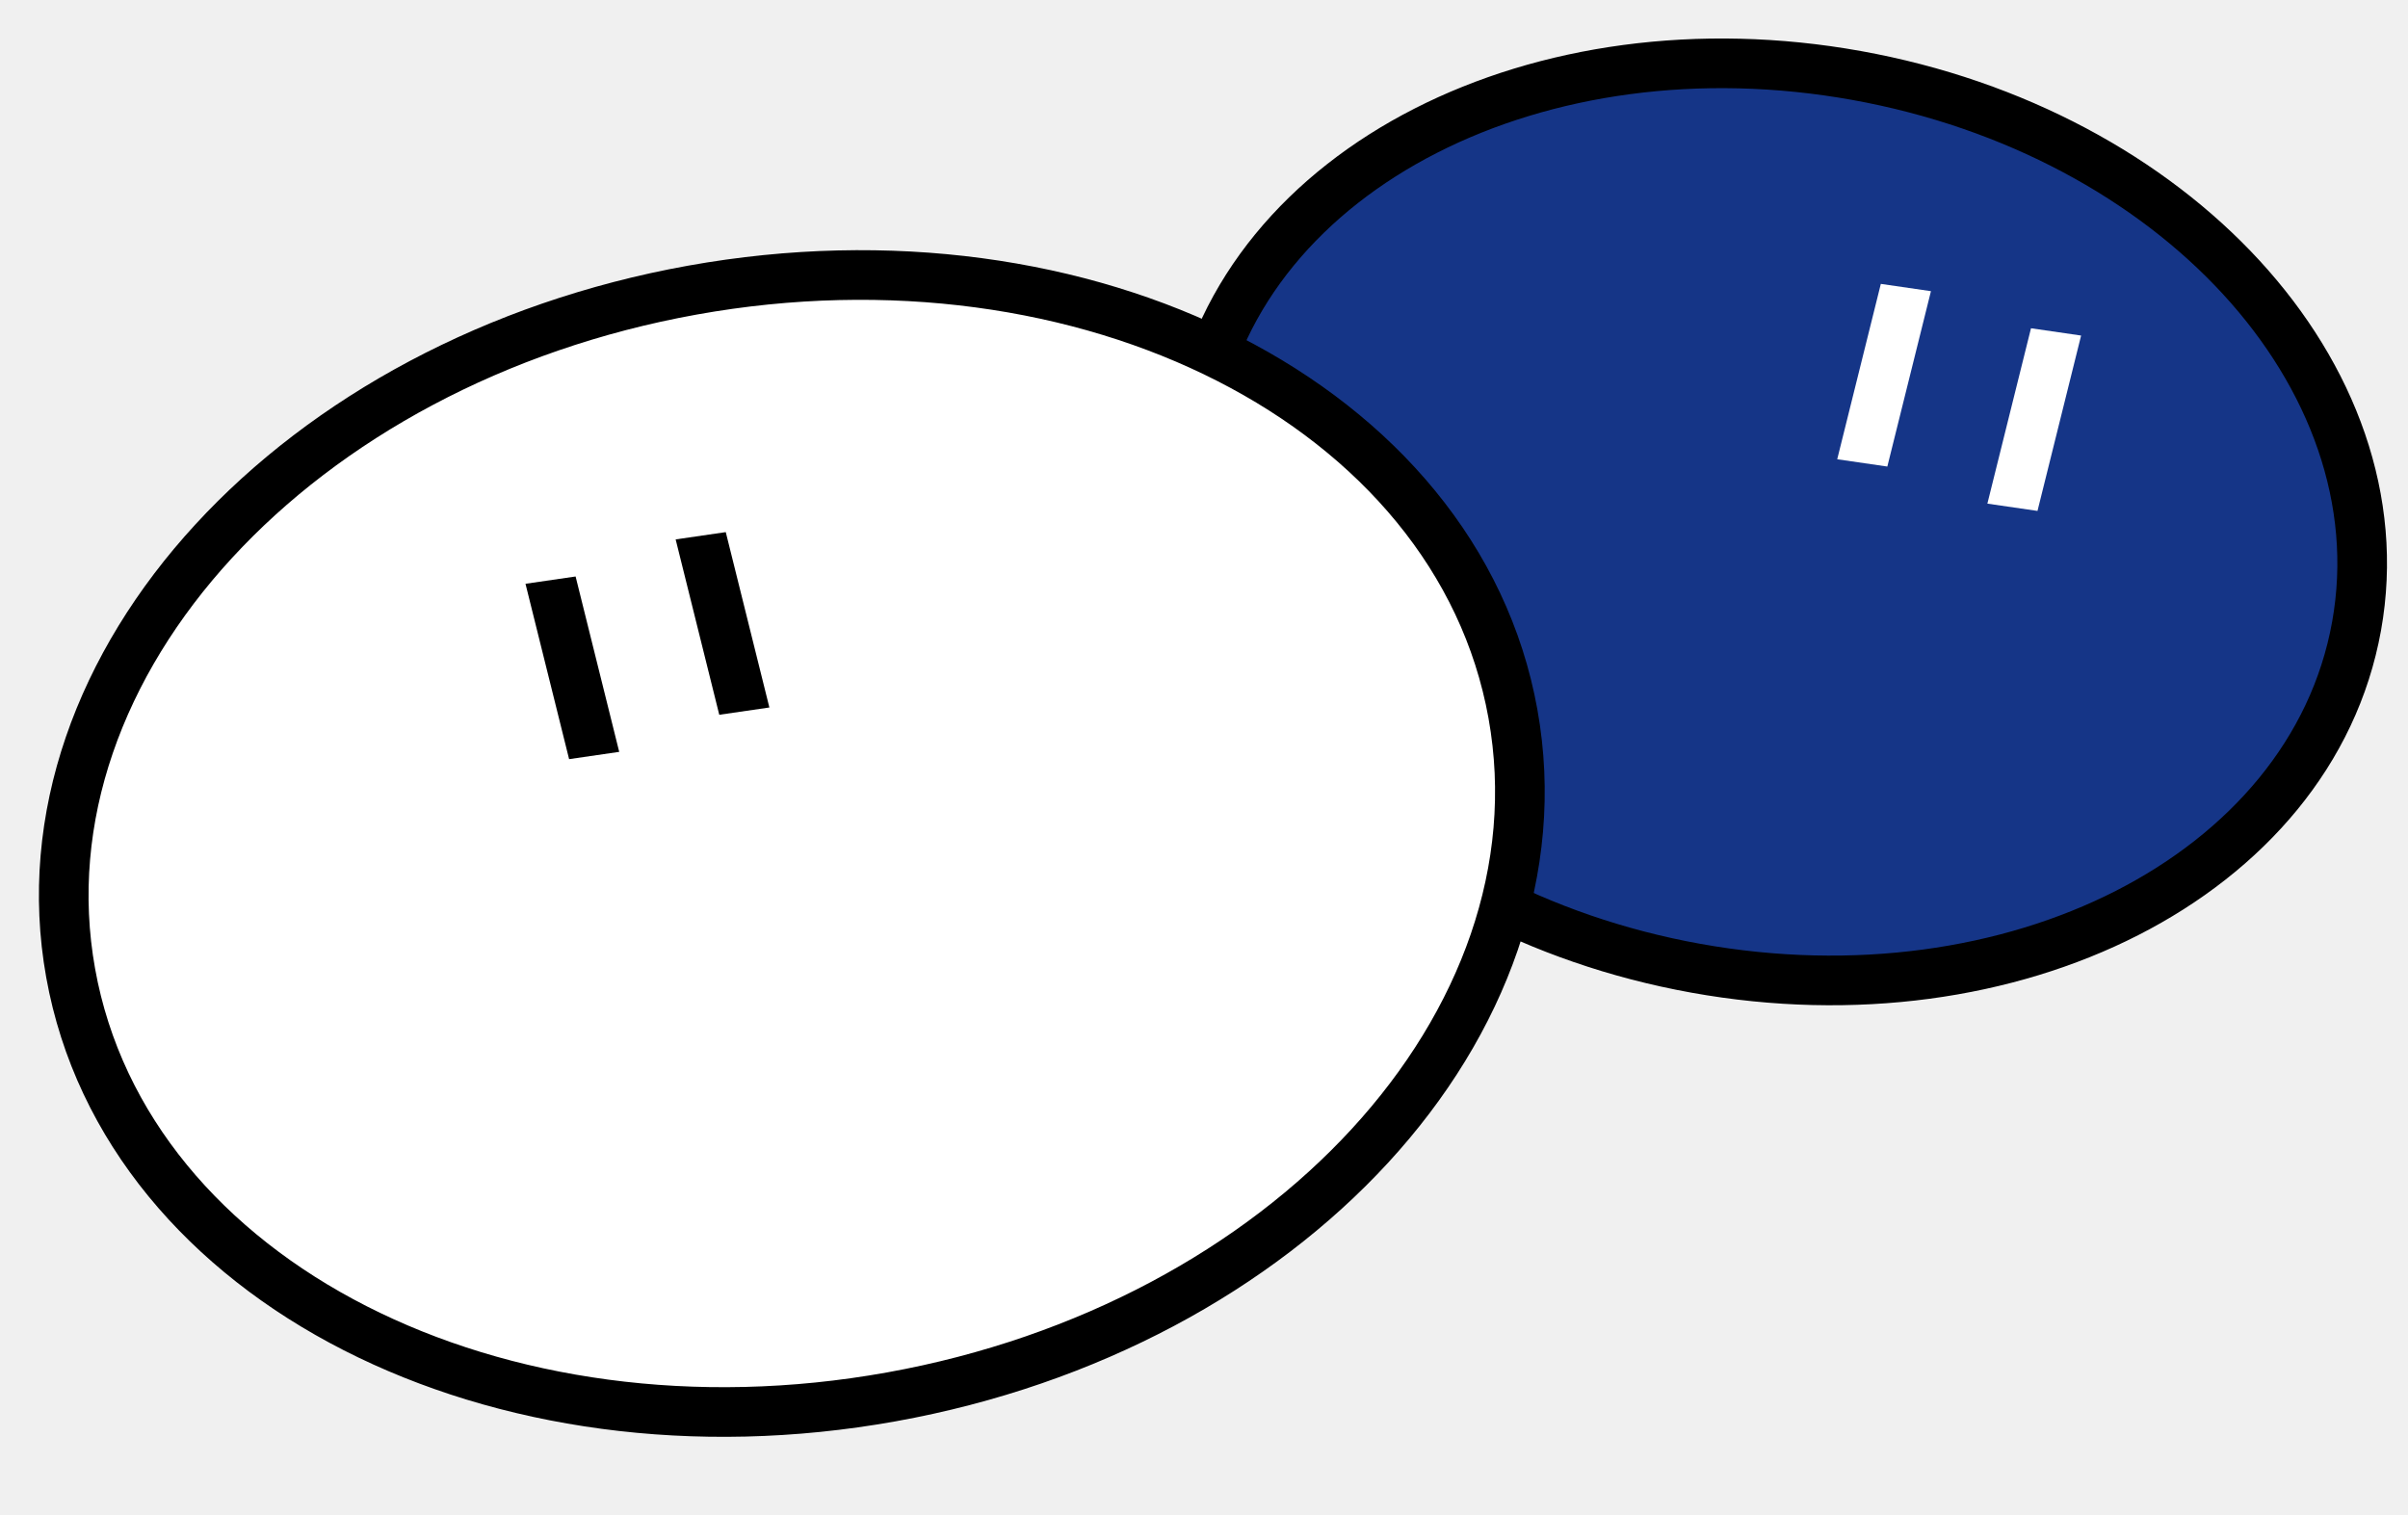
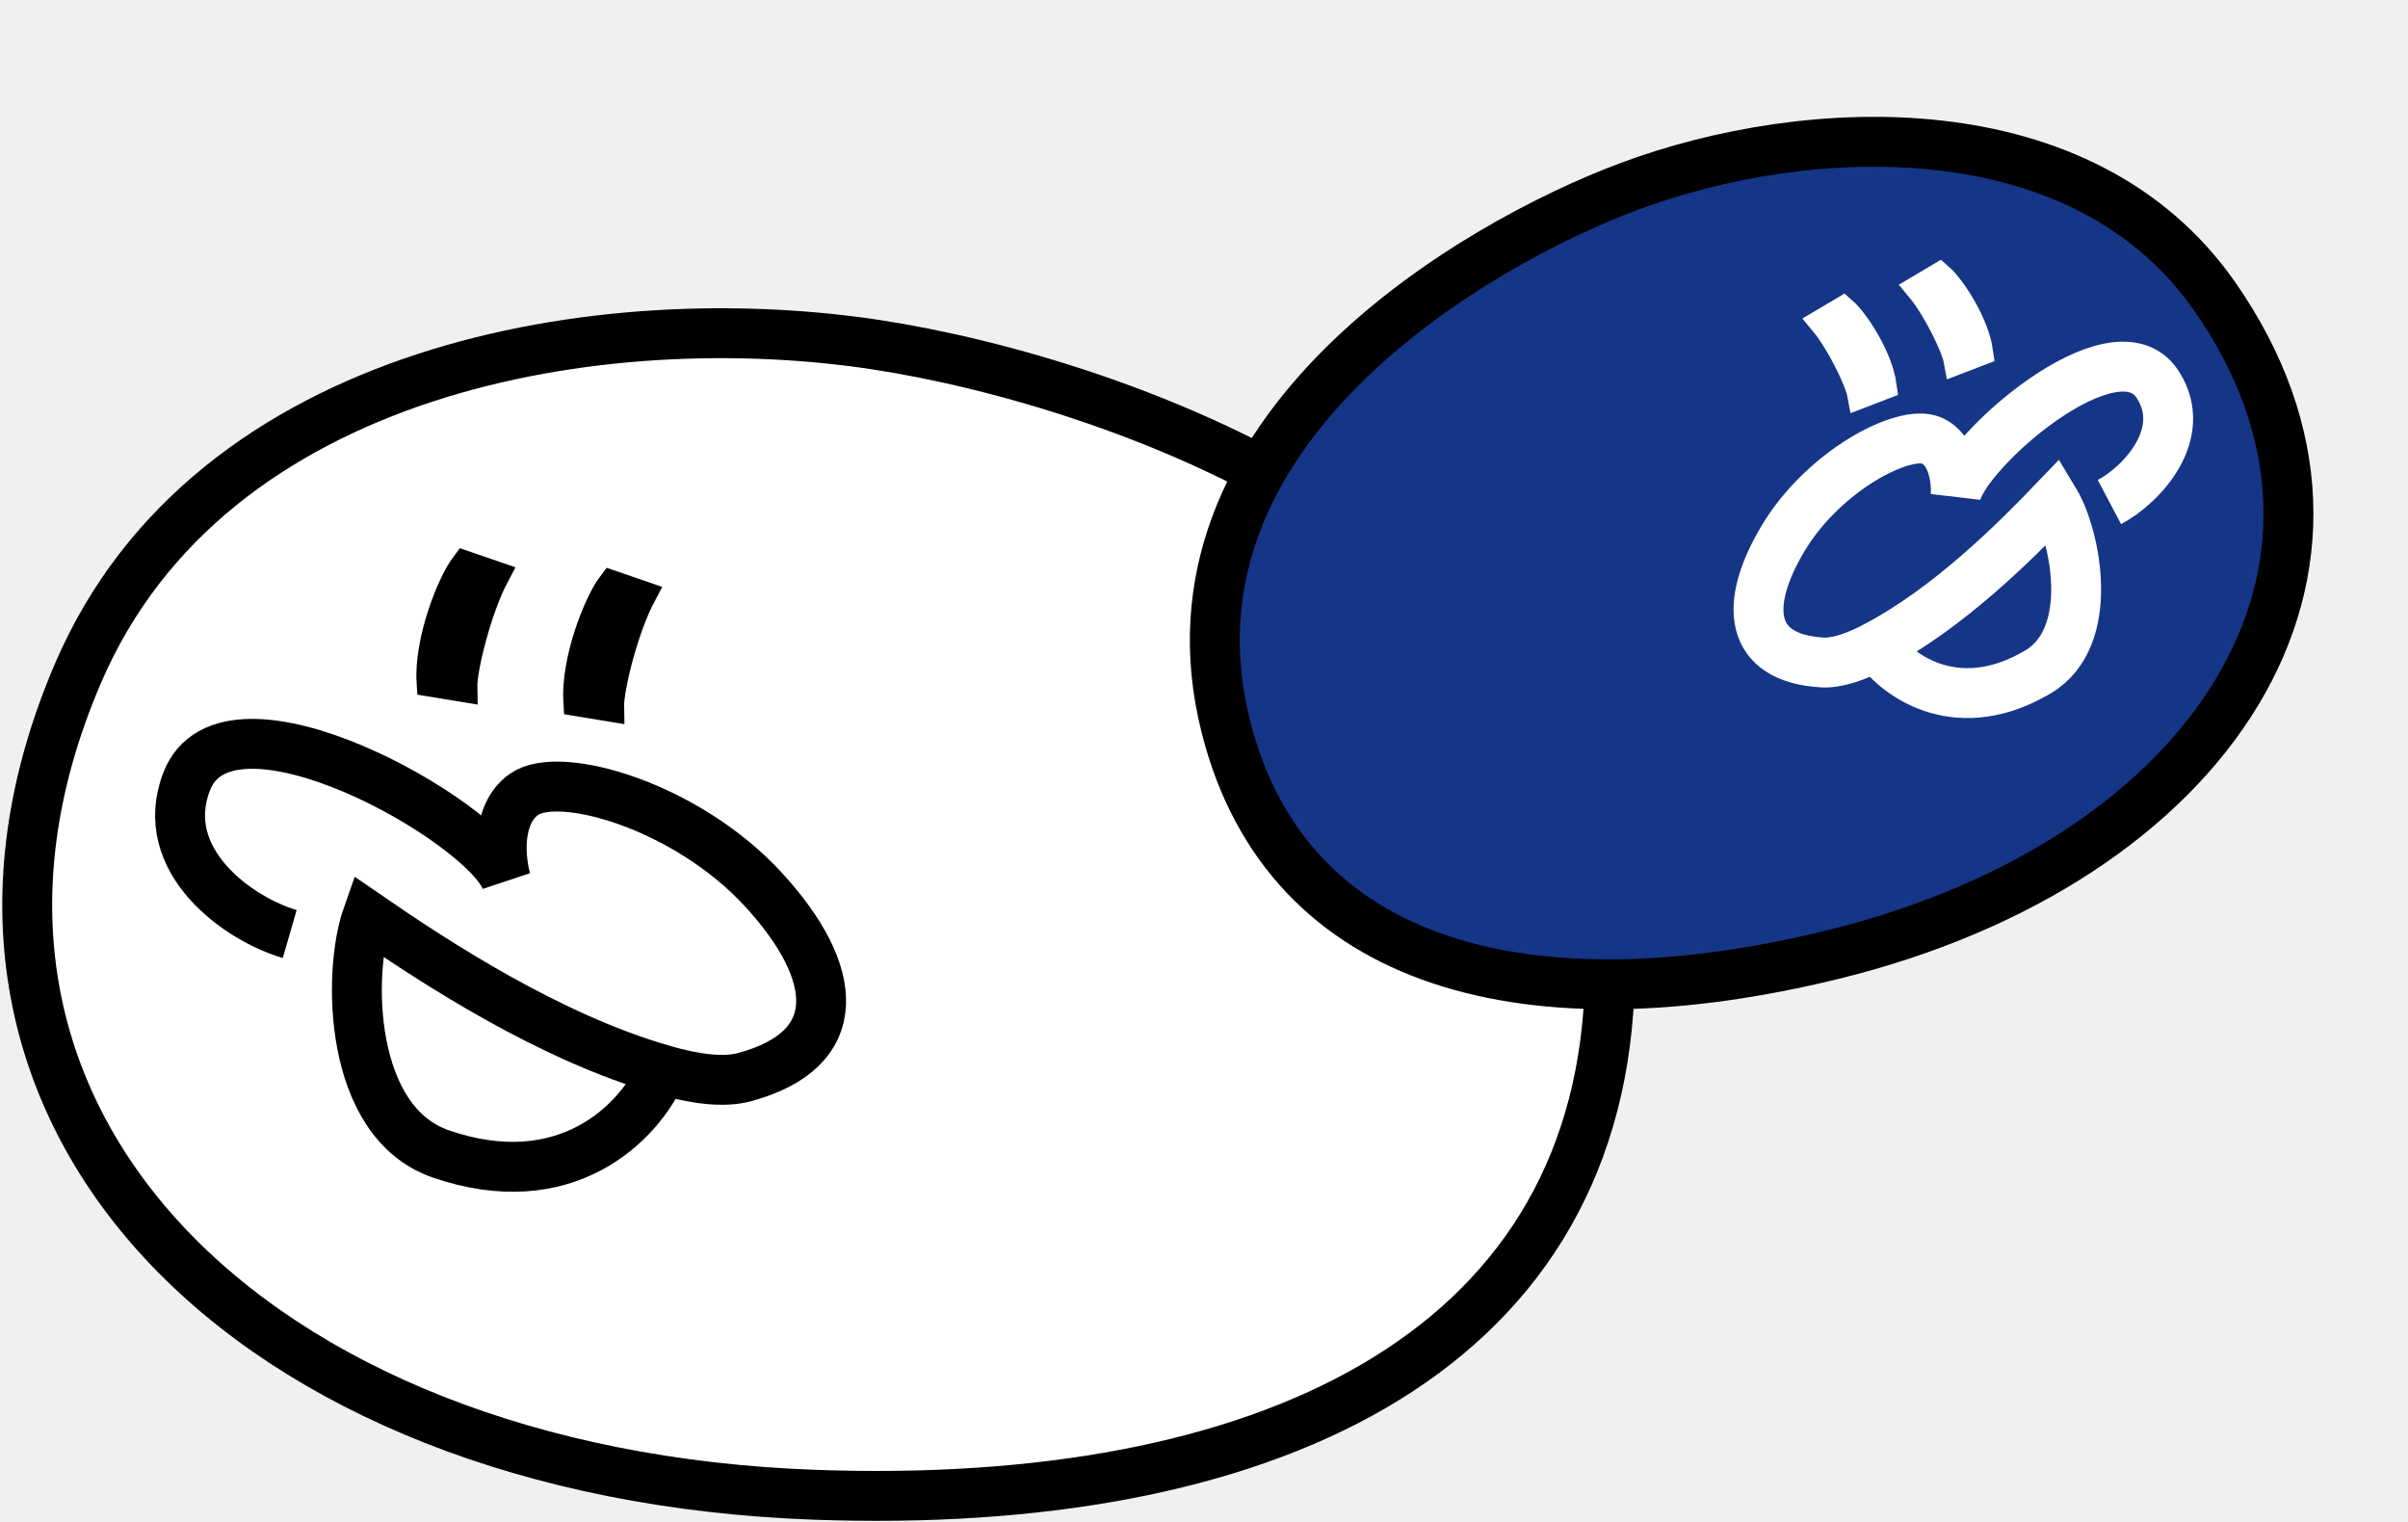
- <svg xmlns="http://www.w3.org/2000/svg" width="97" height="61" viewBox="0 0 97 61" fill="none">
-   <path d="M68.322 39.008C61.944 37.861 56.485 34.855 52.826 30.875C49.166 26.895 47.27 21.89 48.181 16.822C49.092 11.754 52.613 7.723 57.43 5.267C62.246 2.811 68.41 1.894 74.788 3.041C81.165 4.188 86.624 7.194 90.283 11.173C93.943 15.154 95.839 20.158 94.928 25.227C94.017 30.295 90.497 34.325 85.679 36.782C80.863 39.237 74.699 40.154 68.322 39.008Z" fill="#153587" stroke="black" stroke-width="2" />
-   <path d="M35.904 56.274C43.849 54.846 50.64 51.102 55.186 46.158C59.733 41.213 62.071 35.017 60.945 28.759C59.82 22.5 55.471 17.506 49.486 14.455C43.503 11.404 35.833 10.26 27.888 11.688C19.943 13.117 13.152 16.86 8.606 21.805C4.059 26.749 1.722 32.945 2.847 39.204C3.972 45.462 8.321 50.456 14.306 53.507C20.289 56.558 27.959 57.702 35.904 56.274Z" fill="white" stroke="black" stroke-width="2" />
-   <rect width="2.04" height="7.28" transform="matrix(0.989598 -0.14386 0.241343 0.97044 21.168 23.5177)" fill="black" />
-   <rect width="2.04" height="7.28" transform="matrix(-0.989598 -0.14386 -0.241343 0.97044 83.832 13.5177)" fill="white" />
-   <rect width="2.04" height="7.28" transform="matrix(0.989598 -0.14386 0.241343 0.97044 27.2168 21.7301)" fill="black" />
-   <rect width="2.04" height="7.28" transform="matrix(-0.989598 -0.14386 -0.241343 0.97044 77.7832 11.7301)" fill="white" />
+ <svg xmlns="http://www.w3.org/2000/svg" width="796" height="503" viewBox="0 0 796 503" fill="none">
+   <path d="M25.845 222.384C69.49 120.863 199.672 100.067 290.252 114.033C367.048 125.874 538.468 181.508 532.018 328.308C526.748 448.26 417.181 499.383 269.229 494.067C82.428 487.356 -36.867 368.255 25.845 222.384Z" fill="white" stroke="black" stroke-width="16.494" />
+   <path d="M142.42 225.57C141.552 212.014 148.977 193.011 153.709 186.766L163.65 190.18C157.867 201.084 152.921 220.846 153.065 227.319L142.42 225.57Z" fill="black" stroke="black" stroke-width="9.425" />
+   <path d="M190.935 232.043C190.066 218.486 197.492 199.483 202.223 193.238L212.165 196.653C206.381 207.556 201.435 227.319 201.58 233.792L190.935 232.043Z" fill="black" stroke="black" stroke-width="9.425" />
+   <path d="M95.775 308.718C79.03 303.888 51.544 284.501 61.715 258.275C75.278 223.302 159.867 271.343 167.287 290.891C165.357 284.169 163.852 269.08 173.288 262.516C185.084 254.31 226.941 266.378 252.341 294.012C277.741 321.646 279.885 346.929 246.067 356.038C239.22 357.883 229.795 356.71 219.044 353.593M219.044 353.593C181.345 342.659 144.053 318.248 121.446 302.7C114.859 321.354 115.017 370.85 145.737 381.42C186.47 395.436 211.073 371.872 219.044 353.593Z" stroke="black" stroke-width="16.494" />
+   <path d="M732.047 97.894C688.37 35.397 597.593 39.556 538.414 61.665C488.24 80.41 380.335 141.985 405.25 240.284C425.608 320.605 506.718 339.824 605.832 315.534C730.971 284.867 794.805 187.695 732.047 97.894Z" fill="#153587" stroke="black" stroke-width="16.494" />
+   <path d="M654.133 116.289C652.821 107.007 645.141 95.205 641.069 91.648L634.83 95.348C640.265 101.906 646.375 114.568 647.184 118.962L654.133 116.289Z" fill="white" stroke="white" stroke-width="9.425" />
+   <path d="M622.256 127.463C620.944 118.18 613.265 106.379 609.193 102.822L602.953 106.521C608.389 113.08 614.499 125.742 615.308 130.136L622.256 127.463Z" fill="white" stroke="white" stroke-width="9.425" />
+   <path d="M697.3 165.937C707.939 160.327 723.798 143.376 713.251 127.078C699.188 105.345 648.755 149.657 646.478 163.906C646.841 159.093 645.745 148.686 638.449 145.572C629.328 141.679 602.734 155.697 589.44 177.928C576.146 200.159 578.238 217.545 602.367 218.964C607.252 219.251 613.457 217.139 620.285 213.526M620.285 213.526C644.229 200.858 666.01 179.138 679.11 165.465C686.174 177.148 693 210.617 673.721 222.063C648.159 237.24 628.232 224.762 620.285 213.526Z" stroke="white" stroke-width="16.494" />
</svg>
